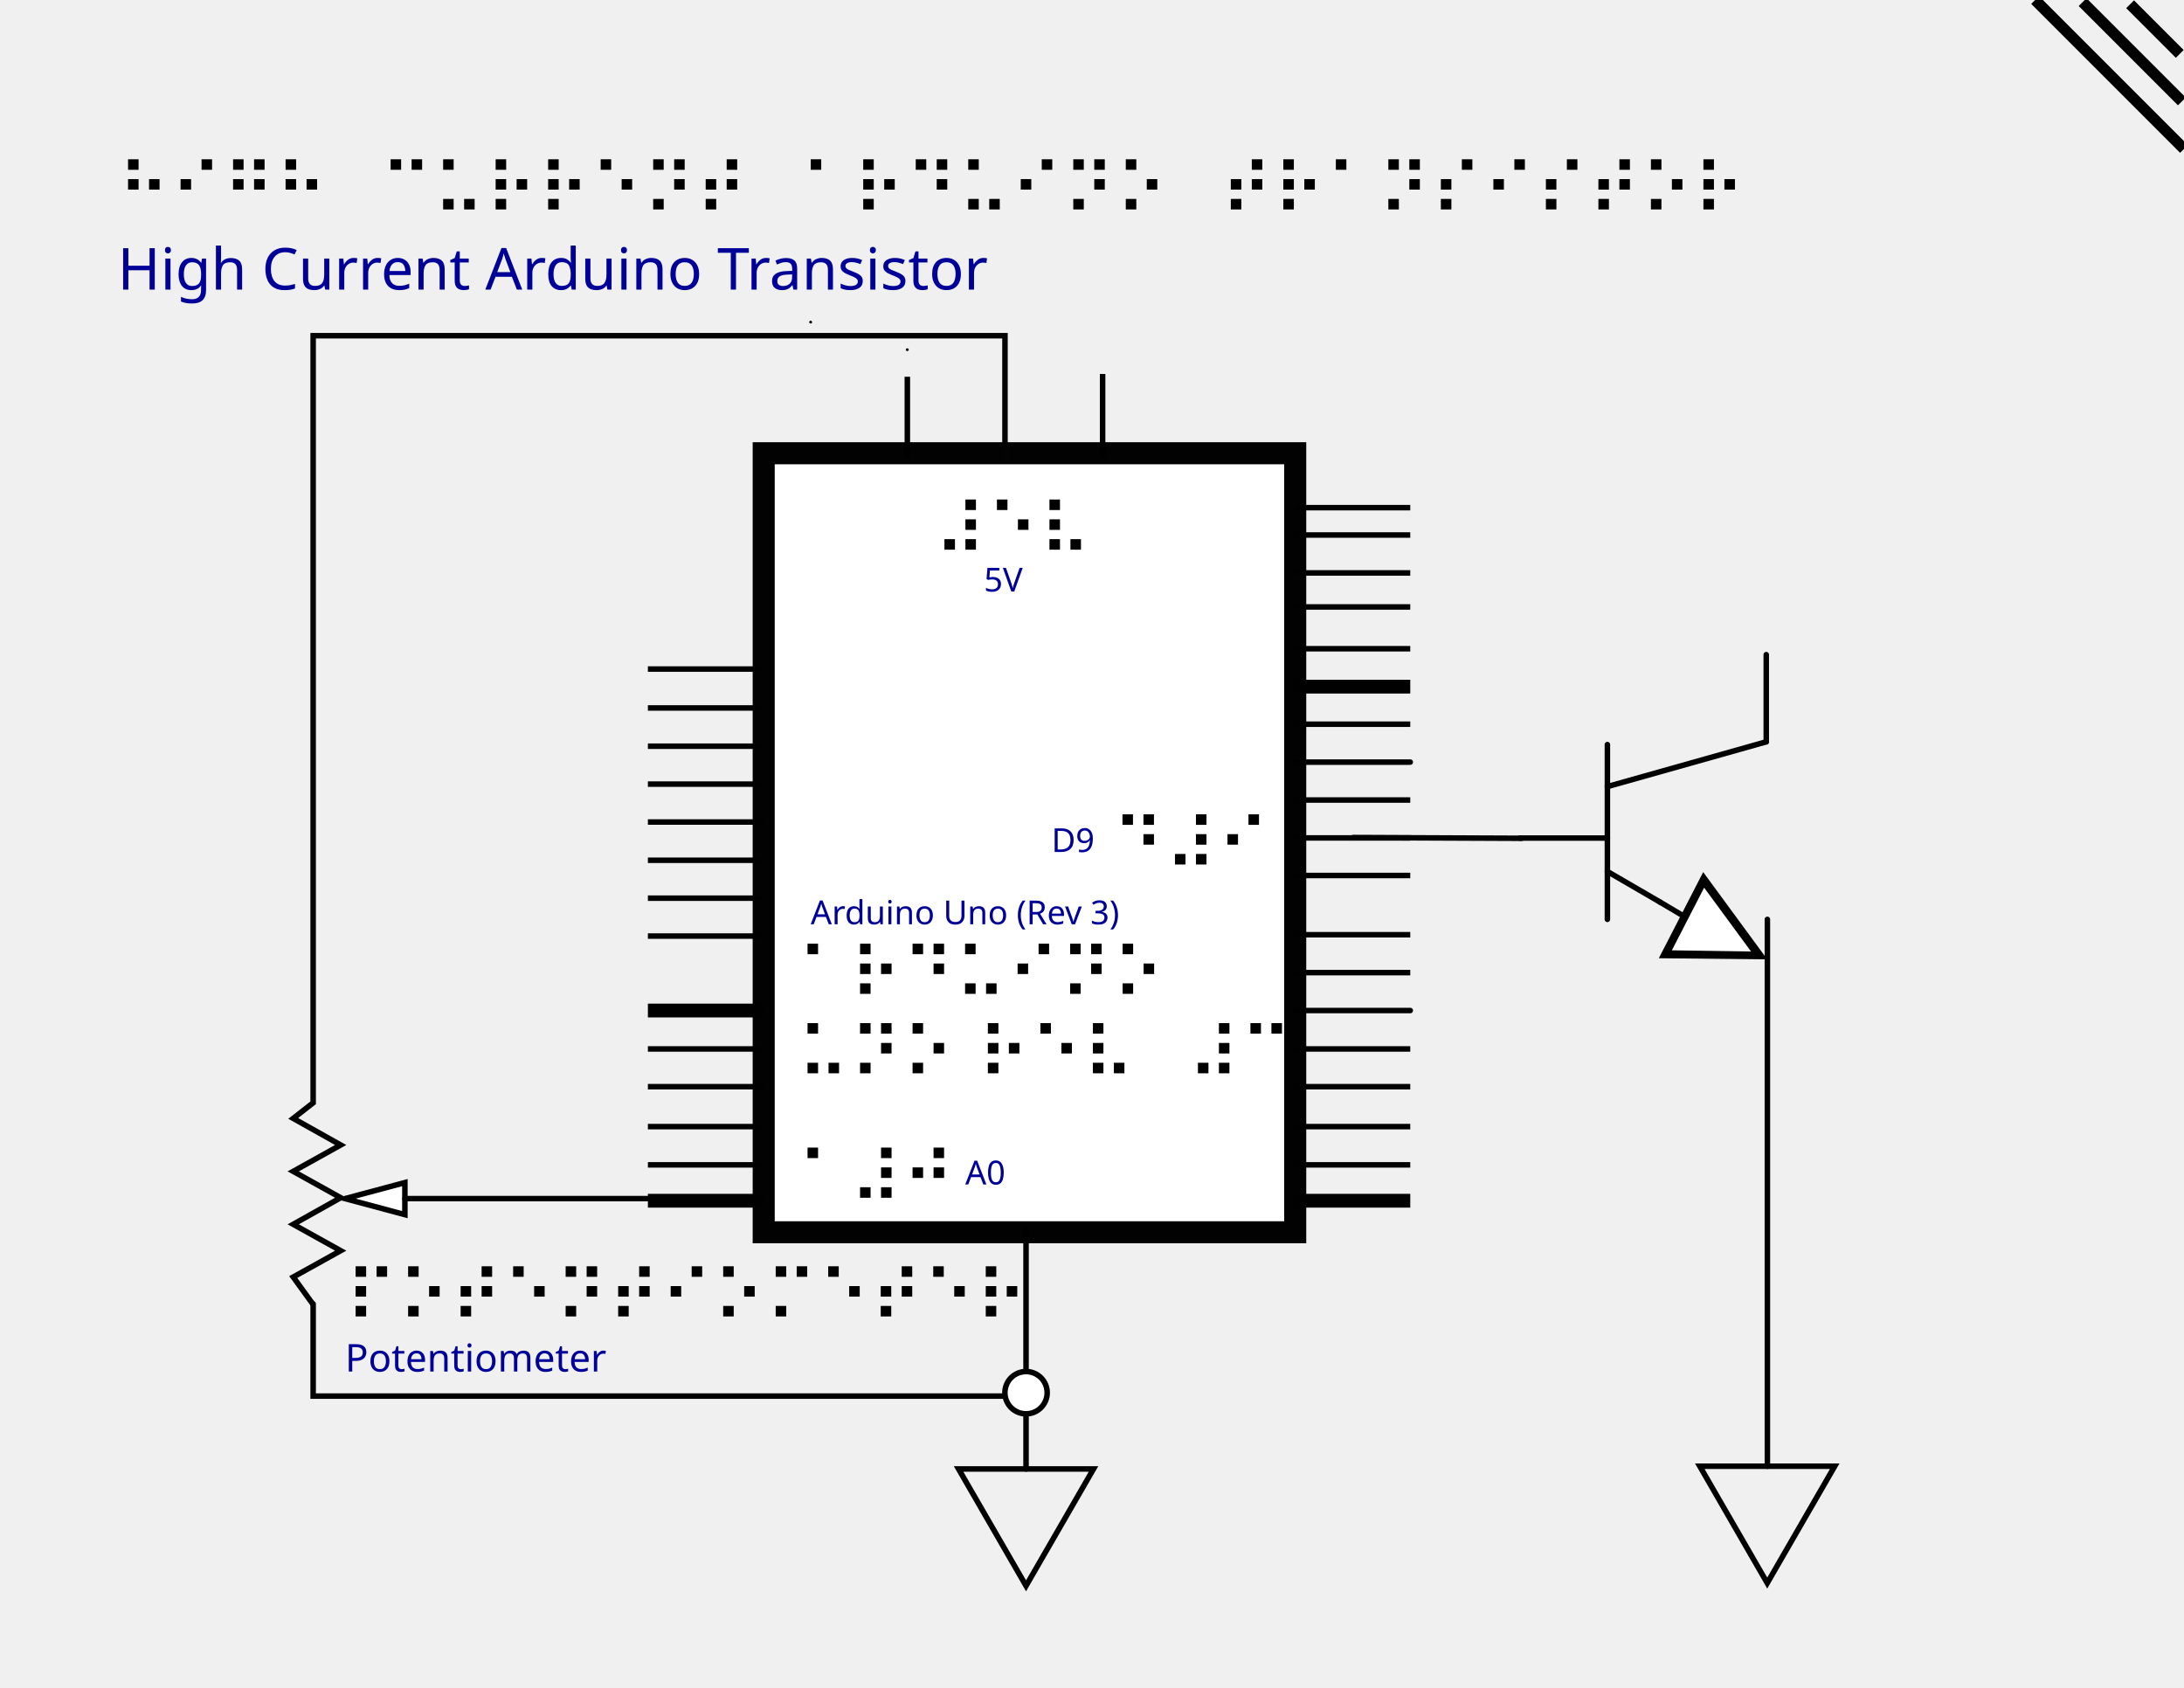
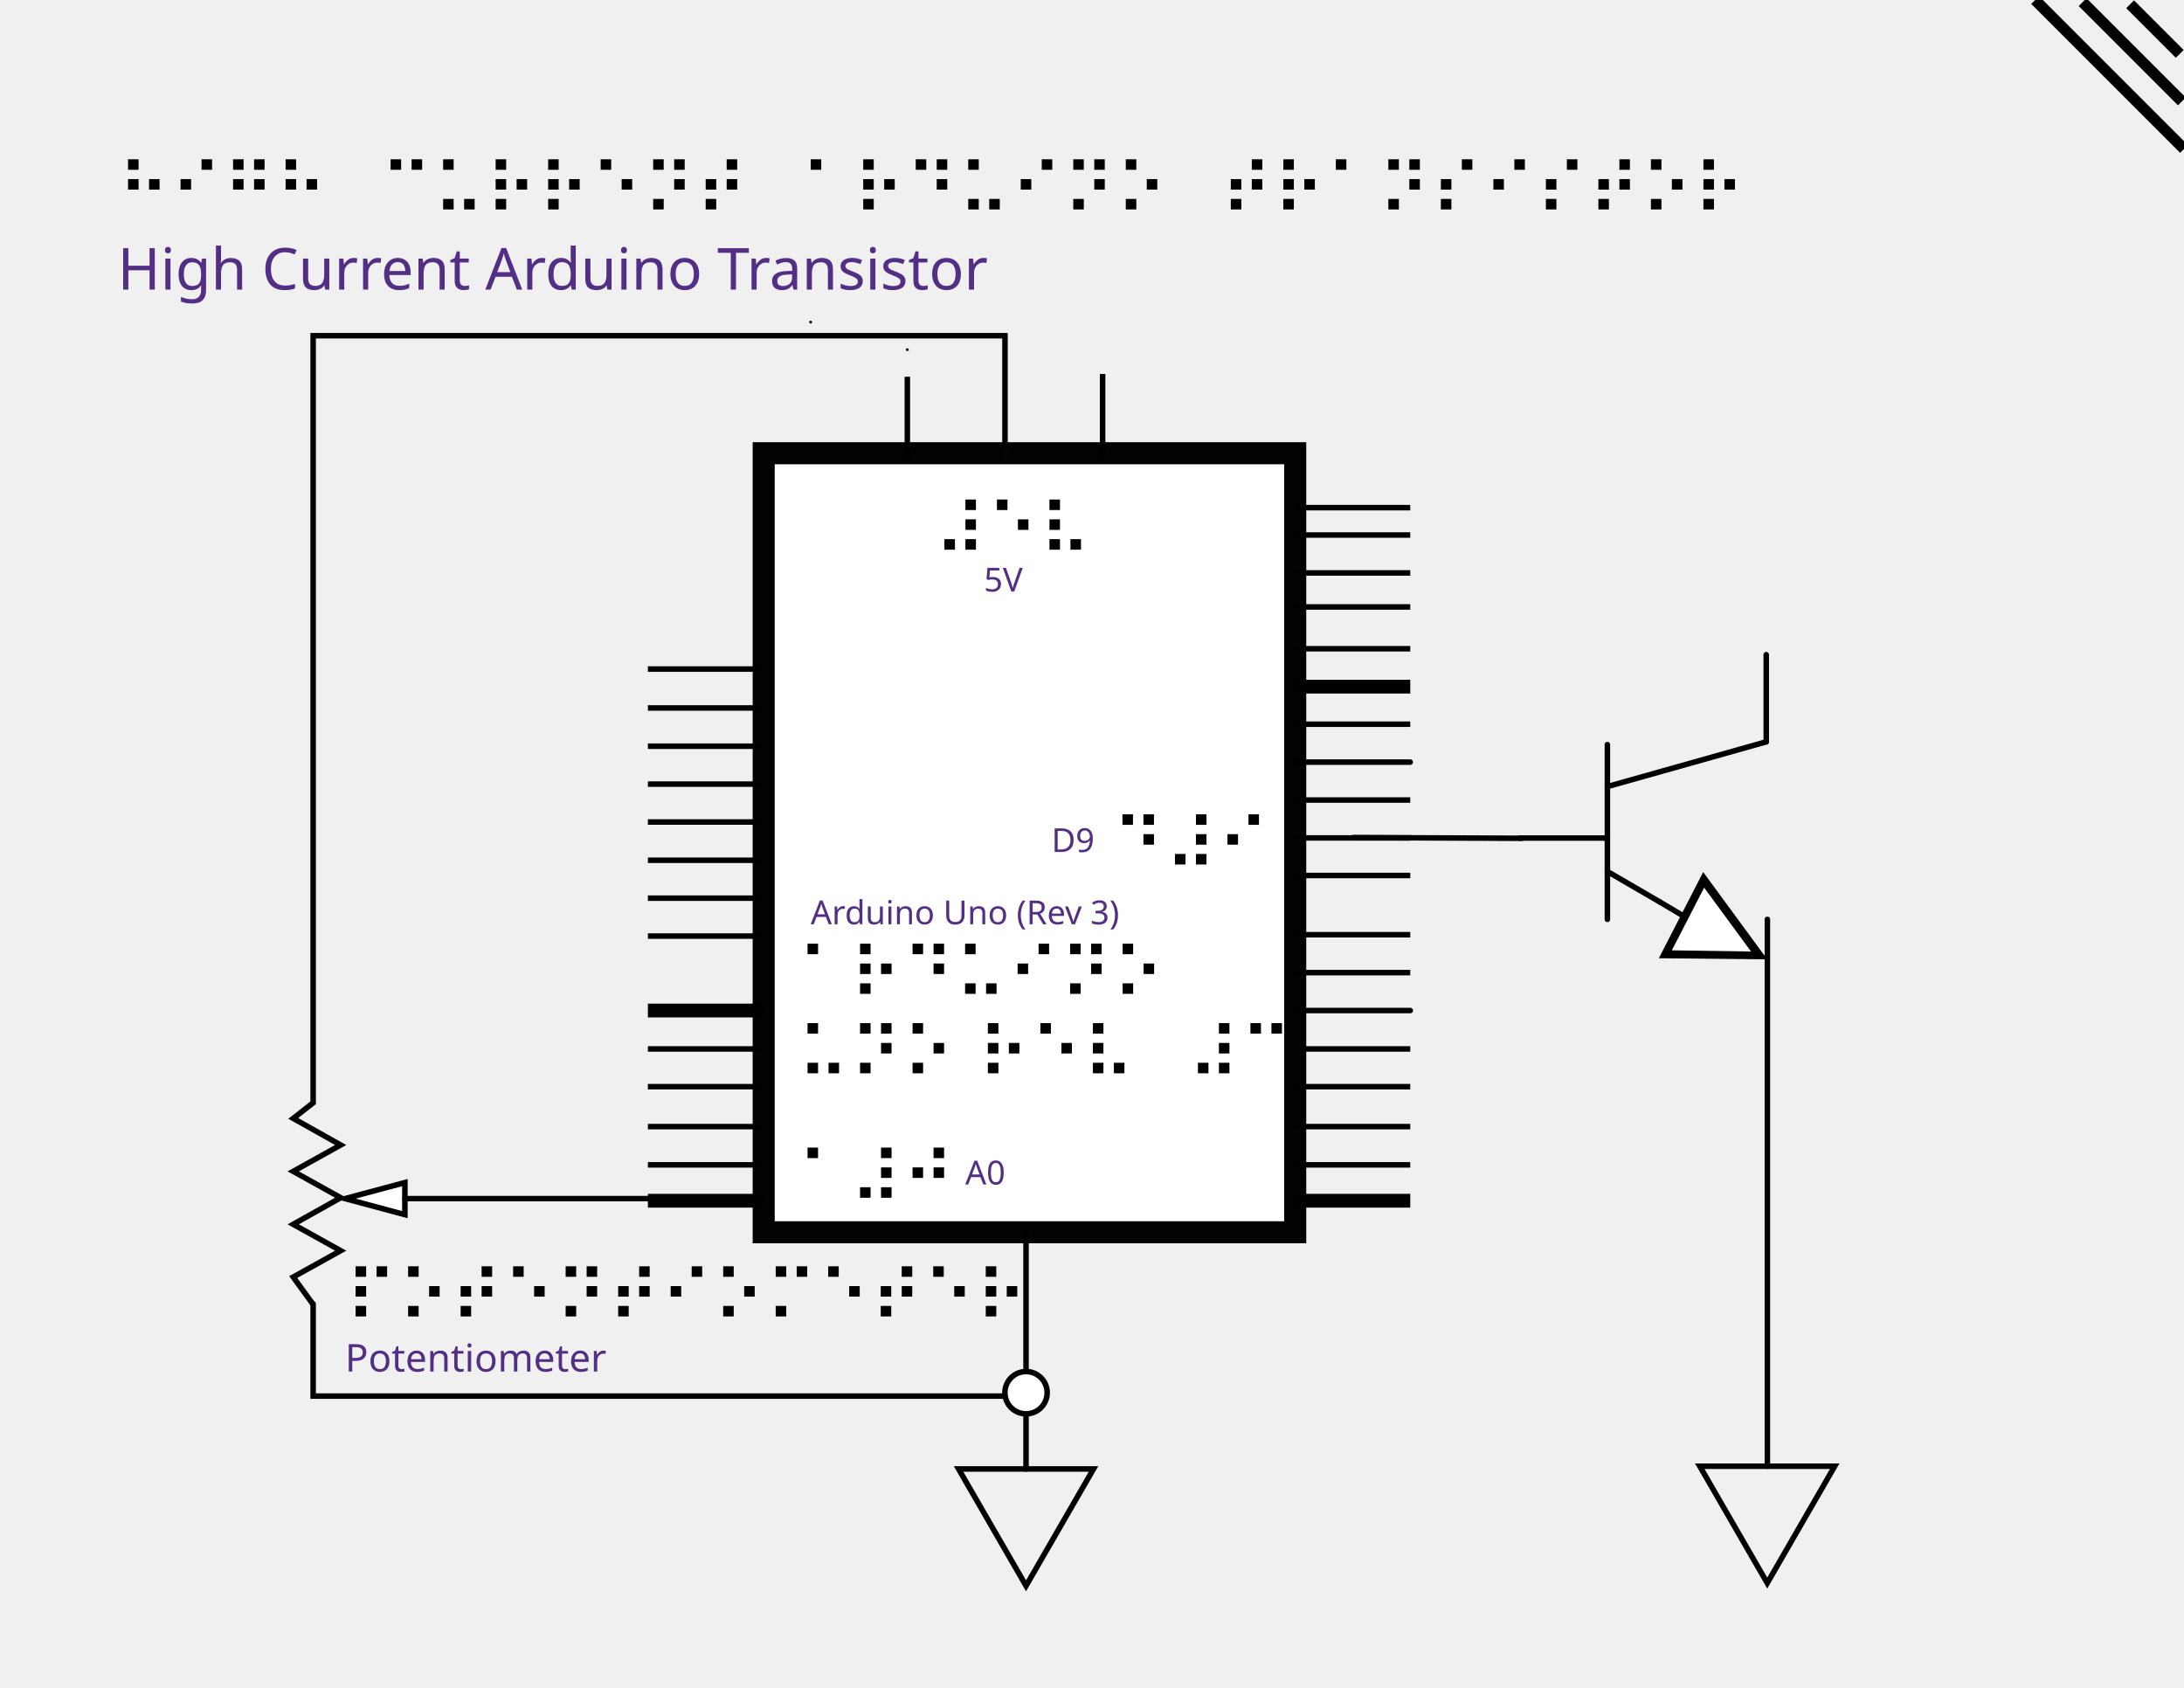
<svg xmlns="http://www.w3.org/2000/svg" version="1.1" id="Layer_1" x="0px" y="0px" width="792px" height="612px" viewBox="0 0 792 612" enable-background="new 0 0 792 612" xml:space="preserve">
  <g id="plaintext" display="none">
    <text transform="matrix(1 0 0 1 262.8433 340.8613)" display="inline" font-family="'MyriadPro-Regular'" font-size="17.733">Output</text>
    <text transform="matrix(1 0 0 1 162.7798 362.1406)" display="inline" font-family="'MyriadPro-Regular'" font-size="17.733">from microcontroller</text>
    <text transform="matrix(1 0 0 1 29.8711 236.959)" display="inline" font-family="'MyriadPro-Regular'" font-size="17.733">Digital Output</text>
    <text transform="matrix(1 0 0 1 404.5684 400.3926)" display="inline" font-family="'MyriadPro-Regular'" font-size="17.733">220Ω</text>
    <text transform="matrix(1 0 0 1 413.8398 467.625)" display="inline" font-family="'MyriadPro-Regular'" font-size="17.733">LED</text>
  </g>
  <g id="Braille_1_">
    <text transform="matrix(1 0 0 1 42.626 78.0645)" font-family="'AppleBraille'" font-size="26">⠓⠊⠛⠓⠀⠉⠥⠗⠗⠑⠝⠞⠀⠁⠗⠙⠥⠊⠝⠕⠀⠞⠗⠁⠝⠎⠊⠎⠞⠕⠗</text>
  </g>
-   <text transform="matrix(1 0 0 1 42.6255 104.998)" fill="#000099" font-family="'ArialMT'" font-size="21">High Current Arduino Transistor</text>
+   <text transform="matrix(1 0 0 1 42.6255 104.998)" fill="#532E85" font-family="'ArialMT'" font-size="21">High Current Arduino Transistor</text>
  <g>
    <g transform="translate(126.231,26.6186)">
      <g id="schematic">
        <rect x="150.717" y="137.719" fill="#FFFFFF" stroke="#010201" stroke-width="8" stroke-linecap="round" width="192.747" height="282.479" />
        <line id="connector63pin" fill="none" stroke="#000000" stroke-width="2" stroke-miterlimit="10" x1="343.68" y1="157.455" x2="385.183" y2="157.455" />
        <path id="connector56pin_1_" fill="none" stroke="#000000" stroke-width="2" stroke-miterlimit="10" d="M343.68,352.463" />
        <line id="connector86pin" fill="none" stroke="#000000" stroke-width="2" stroke-miterlimit="10" x1="202.805" y1="109.988" x2="202.805" y2="139.504" />
        <line id="connector40pin" fill="none" x1="238.212" y1="103.988" x2="238.212" y2="139.504" />
        <rect id="connector40terminal" x="237.351" y="102.269" fill="none" width="1.723" height="1.719" />
        <line id="connector46pin" fill="none" x1="238.212" y1="103.988" x2="238.212" y2="139.504" />
        <rect id="connector46terminal" x="237.351" y="102.269" fill="none" width="1.723" height="1.719" />
        <polyline id="connector87pin_2_" fill="none" stroke="#030303" stroke-width="2" stroke-linecap="round" points="     -12.835,446.167 -19.897,436.427 -2.69,426.869 -19.897,417.31 -2.69,407.667 -19.897,398.107 -2.69,388.548 -19.897,378.904      -12.67,373.255 -12.67,95.109 238.212,95.109 238.212,139.504    " />
        <line id="connector90pin" fill="none" stroke="#000000" stroke-width="2" stroke-miterlimit="10" x1="273.619" y1="108.988" x2="273.619" y2="139.504" />
      </g>
    </g>
  </g>
  <g>
    <g transform="translate(0,64.2787)">
      <g id="schematic_2_">
-         <text transform="matrix(1 0 0 1 381.3052 244.6471)" fill="#000099" font-family="'ArialMT'" font-size="12">D9</text>
-         <text transform="matrix(1 0 0 1 293.9902 270.8502)" fill="#000099" font-family="'ArialMT'" font-size="12">Arduino Uno (Rev 3)</text>
-         <text transform="matrix(1 0 0 1 356.8081 150.1881)" fill="#000099" font-family="'ArialMT'" font-size="12">5V</text>
+         <text transform="matrix(1 0 0 1 381.3052 244.6471)" fill="#532E85" font-family="'ArialMT'" font-size="12">D9</text>
+         <text transform="matrix(1 0 0 1 293.9902 270.8502)" fill="#532E85" font-family="'ArialMT'" font-size="12">Arduino Uno (Rev 3)</text>
+         <text transform="matrix(1 0 0 1 356.8081 150.1881)" fill="#532E85" font-family="'ArialMT'" font-size="12">5V</text>
      </g>
    </g>
  </g>
  <text transform="matrix(1 0 0 1 125.145 479.457)" font-family="'AppleBraille'" font-size="26">⠏⠕⠞⠑⠝⠞⠊⠕⠍⠑⠞⠑⠗</text>
  <text transform="matrix(1 0 0 1 403.2344 315.584)" font-family="'AppleBraille'" font-size="26">⠙⠼⠊</text>
  <text transform="matrix(1 0 0 1 338.6753 201.4336)" font-family="'AppleBraille'" font-size="26">⠼⠑⠧</text>
  <text transform="matrix(1 0 0 1 289.0361 362.4893)" font-family="'AppleBraille'" font-size="26">⠁⠗⠙⠥⠊⠝⠕</text>
  <text transform="matrix(1 0 0 1 289.0361 391.2891)" font-family="'AppleBraille'" font-size="26">⠥⠝⠕ ⠗⠑⠧⠀⠼⠉</text>
-   <text transform="matrix(1 0 0 1 125.145 497.3125)" fill="#000099" font-family="'ArialMT'" font-size="13.909">Potentiometer</text>
+   <text transform="matrix(1 0 0 1 125.145 497.3125)" fill="#532E85" font-family="'ArialMT'" font-size="13.909">Potentiometer</text>
  <g>
    <path fill="none" stroke="#414141" stroke-width="2" stroke-linecap="round" d="M235.412,110.509" />
    <path fill="none" stroke="#414141" stroke-width="2" stroke-linecap="round" d="M254.335,114.062" />
  </g>
  <g>
    <path fill="none" stroke="#414141" stroke-width="2" stroke-linecap="round" d="M269.232,114.062" />
  </g>
  <g>
    <path fill="none" stroke="#000000" stroke-width="2" stroke-miterlimit="10" d="M502.254,408.785" />
  </g>
  <g>
    <path fill="none" stroke="#414141" stroke-width="2" stroke-linecap="round" d="M373.29,448.816" />
  </g>
  <path fill="none" stroke="#030303" stroke-width="2" stroke-linecap="round" d="M373.735,448.816" />
  <g>
    <g>
      <path fill="none" stroke="#000000" stroke-width="2" stroke-linecap="round" d="M373.252,448.816" />
      <path fill="none" stroke="#000000" stroke-width="2" stroke-linecap="round" d="M373.538,455.558" />
    </g>
  </g>
  <g>
    <g>
      <path fill="none" stroke="#000000" stroke-width="2" stroke-linecap="round" stroke-miterlimit="10" d="M447.926,119.908" />
    </g>
  </g>
  <g>
    <g>
      <line fill="none" stroke="#000000" stroke-linecap="round" stroke-miterlimit="10" x1="329.036" y1="126.79" x2="328.987" y2="126.781" />
      <line fill="none" stroke="#000000" stroke-linecap="round" stroke-miterlimit="10" x1="293.997" y1="116.799" x2="293.948" y2="116.79" />
    </g>
  </g>
  <g>
    <line fill="none" stroke="#000000" stroke-width="4" stroke-miterlimit="10" x1="755.229" y1="0.772" x2="791.227" y2="36.771" />
    <line fill="none" stroke="#000000" stroke-width="4" stroke-miterlimit="10" x1="738" y1="0" x2="792" y2="54" />
    <line fill="none" stroke="#000000" stroke-width="4" stroke-miterlimit="10" x1="772.457" y1="1.543" x2="790.457" y2="19.543" />
  </g>
  <line fill="none" stroke="#010101" stroke-width="2" stroke-miterlimit="10" x1="276.948" y1="242.592" x2="234.95" y2="242.592" />
  <line fill="none" stroke="#010101" stroke-width="2" stroke-miterlimit="10" x1="276.948" y1="256.703" x2="234.95" y2="256.703" />
  <line fill="none" stroke="#010101" stroke-width="2" stroke-miterlimit="10" x1="276.948" y1="270.57" x2="234.95" y2="270.57" />
  <line fill="none" stroke="#010101" stroke-width="2" stroke-miterlimit="10" x1="276.948" y1="284.313" x2="234.95" y2="284.313" />
  <line fill="none" stroke="#010101" stroke-width="2" stroke-miterlimit="10" x1="276.948" y1="298.058" x2="234.95" y2="298.058" />
  <line fill="none" stroke="#010101" stroke-width="2" stroke-miterlimit="10" x1="276.948" y1="311.926" x2="234.95" y2="311.926" />
  <line fill="none" stroke="#010101" stroke-width="2" stroke-miterlimit="10" x1="276.948" y1="325.672" x2="234.95" y2="325.672" />
  <line fill="none" stroke="#010101" stroke-width="2" stroke-miterlimit="10" x1="276.948" y1="339.414" x2="234.95" y2="339.414" />
  <line fill="none" stroke="#010101" stroke-width="5" stroke-miterlimit="10" x1="276.948" y1="366.411" x2="234.95" y2="366.411" />
  <line fill="none" stroke="#010101" stroke-width="2" stroke-miterlimit="10" x1="276.948" y1="380.338" x2="234.95" y2="380.338" />
  <line fill="none" stroke="#010101" stroke-width="2" stroke-miterlimit="10" x1="276.948" y1="394.021" x2="234.95" y2="394.021" />
  <line fill="none" stroke="#010101" stroke-width="2" stroke-miterlimit="10" x1="276.948" y1="408.502" x2="234.95" y2="408.502" />
  <line fill="none" stroke="#010101" stroke-width="2" stroke-miterlimit="10" x1="276.948" y1="422.369" x2="234.95" y2="422.369" />
  <line fill="none" stroke="#010101" stroke-width="5" stroke-miterlimit="10" x1="276.948" y1="435.377" x2="234.95" y2="435.377" />
  <line fill="none" stroke="#000000" stroke-width="2" stroke-linecap="round" x1="511.414" y1="366.411" x2="469.416" y2="366.411" />
  <line fill="none" stroke="#000000" stroke-width="2" stroke-linecap="round" x1="511.414" y1="276.338" x2="469.416" y2="276.338" />
  <line fill="none" stroke="#010101" stroke-width="2" stroke-miterlimit="10" x1="511.414" y1="352.666" x2="469.416" y2="352.666" />
  <line fill="none" stroke="#010101" stroke-width="2" stroke-miterlimit="10" x1="511.414" y1="338.924" x2="469.416" y2="338.924" />
  <line fill="none" stroke="#010101" stroke-width="2" stroke-miterlimit="10" x1="511.414" y1="317.447" x2="469.416" y2="317.447" />
  <line fill="none" stroke="#010101" stroke-width="2" stroke-miterlimit="10" x1="511.414" y1="303.826" x2="469.416" y2="303.826" />
  <line fill="none" stroke="#010101" stroke-width="2" stroke-miterlimit="10" x1="511.414" y1="290.081" x2="469.416" y2="290.081" />
  <line fill="none" stroke="#010101" stroke-width="2" stroke-miterlimit="10" x1="511.414" y1="262.592" x2="469.416" y2="262.592" />
  <line fill="none" stroke="#010101" stroke-width="5" stroke-miterlimit="10" x1="511.414" y1="248.971" x2="469.416" y2="248.971" />
  <line fill="none" stroke="#010101" stroke-width="2" stroke-miterlimit="10" x1="511.414" y1="235.227" x2="469.416" y2="235.227" />
  <line fill="none" stroke="#010101" stroke-width="2" stroke-miterlimit="10" x1="511.414" y1="207.738" x2="469.416" y2="207.738" />
  <line fill="none" stroke="#010101" stroke-width="2" stroke-miterlimit="10" x1="511.414" y1="220.074" x2="469.416" y2="220.074" />
  <line fill="none" stroke="#010101" stroke-width="2" stroke-miterlimit="10" x1="511.414" y1="193.996" x2="469.416" y2="193.996" />
  <line fill="none" stroke="#010101" stroke-width="2" stroke-miterlimit="10" x1="511.414" y1="380.338" x2="469.416" y2="380.338" />
  <line fill="none" stroke="#010101" stroke-width="2" stroke-miterlimit="10" x1="511.414" y1="394.021" x2="469.416" y2="394.021" />
  <line fill="none" stroke="#010101" stroke-width="2" stroke-miterlimit="10" x1="511.414" y1="408.502" x2="469.416" y2="408.502" />
  <line fill="none" stroke="#010101" stroke-width="2" stroke-miterlimit="10" x1="511.414" y1="422.369" x2="469.416" y2="422.369" />
  <line fill="none" stroke="#010101" stroke-width="5" stroke-miterlimit="10" x1="511.414" y1="435.377" x2="469.416" y2="435.377" />
  <g>
    <g>
      <g transform="translate(191.548,91.3167)">
        <g id="schematic_6_">
          <path id="connector0pin_6_" fill="none" stroke="#000000" stroke-width="2" stroke-linecap="round" d="M180.532,441.323v-86.761      " />
          <g id="connector0terminal_2_">
				</g>
        </g>
      </g>
    </g>
  </g>
  <polygon fill="none" stroke="#000000" stroke-width="2" stroke-linecap="round" points="396.545,532.638 372.08,575.013   347.615,532.638 " />
  <g>
    <g>
      <g transform="translate(191.548,91.3167)">
        <g id="schematic_5_">
          <g id="connector0terminal_4_">
				</g>
        </g>
      </g>
    </g>
    <g>
      <path fill="none" stroke="#000000" stroke-width="2" stroke-linecap="round" d="M634.657,504.98" />
    </g>
  </g>
  <polygon fill="none" stroke="#000000" stroke-width="2" stroke-linecap="round" points="665.335,531.638 640.87,574.013   616.405,531.638 " />
  <line fill="none" stroke="#000000" stroke-width="2" stroke-linecap="round" x1="551.766" y1="303.957" x2="490.663" y2="303.695" />
  <g>
    <line fill="none" stroke="#000000" stroke-width="2" stroke-linecap="round" x1="640.508" y1="268.979" x2="582.9" y2="285.211" />
    <path fill="none" stroke="#000000" stroke-miterlimit="10" d="M605.01,320.578" />
    <line fill="none" stroke="#000000" stroke-width="2" stroke-linecap="round" x1="602.061" y1="327.129" x2="582.9" y2="315.994" />
    <line id="connector0pin_5_" fill="none" stroke="#000000" stroke-width="2" stroke-linecap="round" x1="551.133" y1="303.875" x2="582.9" y2="303.875" />
    <line id="connector2pin_2_" fill="none" stroke="#000000" stroke-width="2" stroke-linecap="round" x1="640.921" y1="531.638" x2="640.921" y2="333.352" />
    <line id="connector1pin_1_" fill="none" stroke="#000000" stroke-width="2" stroke-linecap="round" x1="640.508" y1="237.373" x2="640.508" y2="268.979" />
    <line fill="none" stroke="#000000" stroke-width="2" stroke-linecap="round" x1="582.9" y1="269.979" x2="582.9" y2="333.352" />
  </g>
  <path id="connector1pin_2_" fill="none" stroke="#797979" stroke-width="2" stroke-linecap="round" d="M604.656,331.789" />
  <path fill="none" stroke="#414141" stroke-width="2" stroke-linecap="round" d="M604.656,331.789" />
  <line fill="none" stroke="#000000" stroke-width="2" stroke-linecap="round" x1="602.061" y1="327.129" x2="612.79" y2="333.494" />
  <path fill="none" stroke="#000000" stroke-width="2" stroke-linecap="round" d="M619.467,328.547" />
  <path fill="none" stroke="#000000" stroke-width="2" stroke-linecap="round" d="M612.227,341.912" />
  <path fill="none" stroke="#000000" stroke-width="2" stroke-linecap="round" d="M619.467,328.547" />
  <path fill="none" stroke="#000000" stroke-width="2" stroke-linecap="round" d="M612.227,341.912" />
  <path fill="none" stroke="#000000" stroke-width="2" stroke-linecap="round" d="M619.936,331.596" />
  <path fill="none" stroke="#000000" stroke-width="2" stroke-linecap="round" d="M619.713,340.844" />
  <path fill="none" stroke="#000000" stroke-width="2" stroke-linecap="round" d="M623.74,337.57" />
  <path fill="none" stroke="#000000" stroke-width="2" stroke-linecap="round" d="M624.126,341.104" />
  <g>
    <polygon fill="#FFFFFF" points="638.023,346.393 604.02,345.982 610.986,332.461 617.954,318.939  " />
    <path d="M640.87,347.857l-39.322-0.41l16.097-31.234L640.87,347.857z M606.279,344.58l28.707,0.418l-17-23.133L606.279,344.58z" />
  </g>
-   <path d="M637.197,347.678c-0.685-0.354-1.072-1.236-0.655-2.053c0.354-0.676,1.235-1.068,2.051-0.648" />
+   <path d="M637.197,347.678c-0.686-0.354-1.072-1.236-0.655-2.053c0.354-0.676,1.235-1.068,2.051-0.648" />
  <g id="connector0terminal_1_">
    <path fill="none" d="M617.745,335.943L617.745,335.943L617.745,335.943z" />
  </g>
  <g>
    <g>
      <polygon fill="#FFFFFF" stroke="#000000" stroke-width="2" stroke-miterlimit="10" points="146.826,440.421 125.145,434.61     146.826,428.8   " />
    </g>
  </g>
  <line fill="none" stroke="#010101" stroke-width="2" stroke-linecap="round" x1="146.826" y1="434.61" x2="241.5" y2="434.61" />
  <g>
    <path fill="none" stroke="#414141" stroke-width="2" stroke-linecap="round" d="M113.274,470.325" />
  </g>
  <path id="connector1pin_3_" fill="none" stroke="#797979" stroke-width="2" stroke-linecap="round" d="M113.561,399.183" />
  <path fill="none" stroke="#414141" stroke-width="2" stroke-linecap="round" d="M113.561,399.183" />
  <path id="connector0pin_2_" fill="none" stroke="#7B7B7B" stroke-width="2" stroke-linecap="round" d="M113.982,395.964" />
  <path id="connector0pin_3_" fill="none" stroke="#000000" stroke-width="2" stroke-linecap="round" d="M372.08,506.21H113.56  v-33.426" />
  <circle fill="#FFFFFF" stroke="#000000" stroke-width="2" stroke-miterlimit="10" cx="372.08" cy="504.98" r="7.668" />
-   <text transform="matrix(1 0 0 1 350.0405 429.4668)" fill="#000099" font-family="'ArialMT'" font-size="12">A0</text>
+   <text transform="matrix(1 0 0 1 350.0405 429.4668)" fill="#532E85" font-family="'ArialMT'" font-size="12">A0</text>
  <text transform="matrix(1 0 0 1 289.0361 436.4209)" font-family="'AppleBraille'" font-size="26">⠁⠼⠚</text>
</svg>
